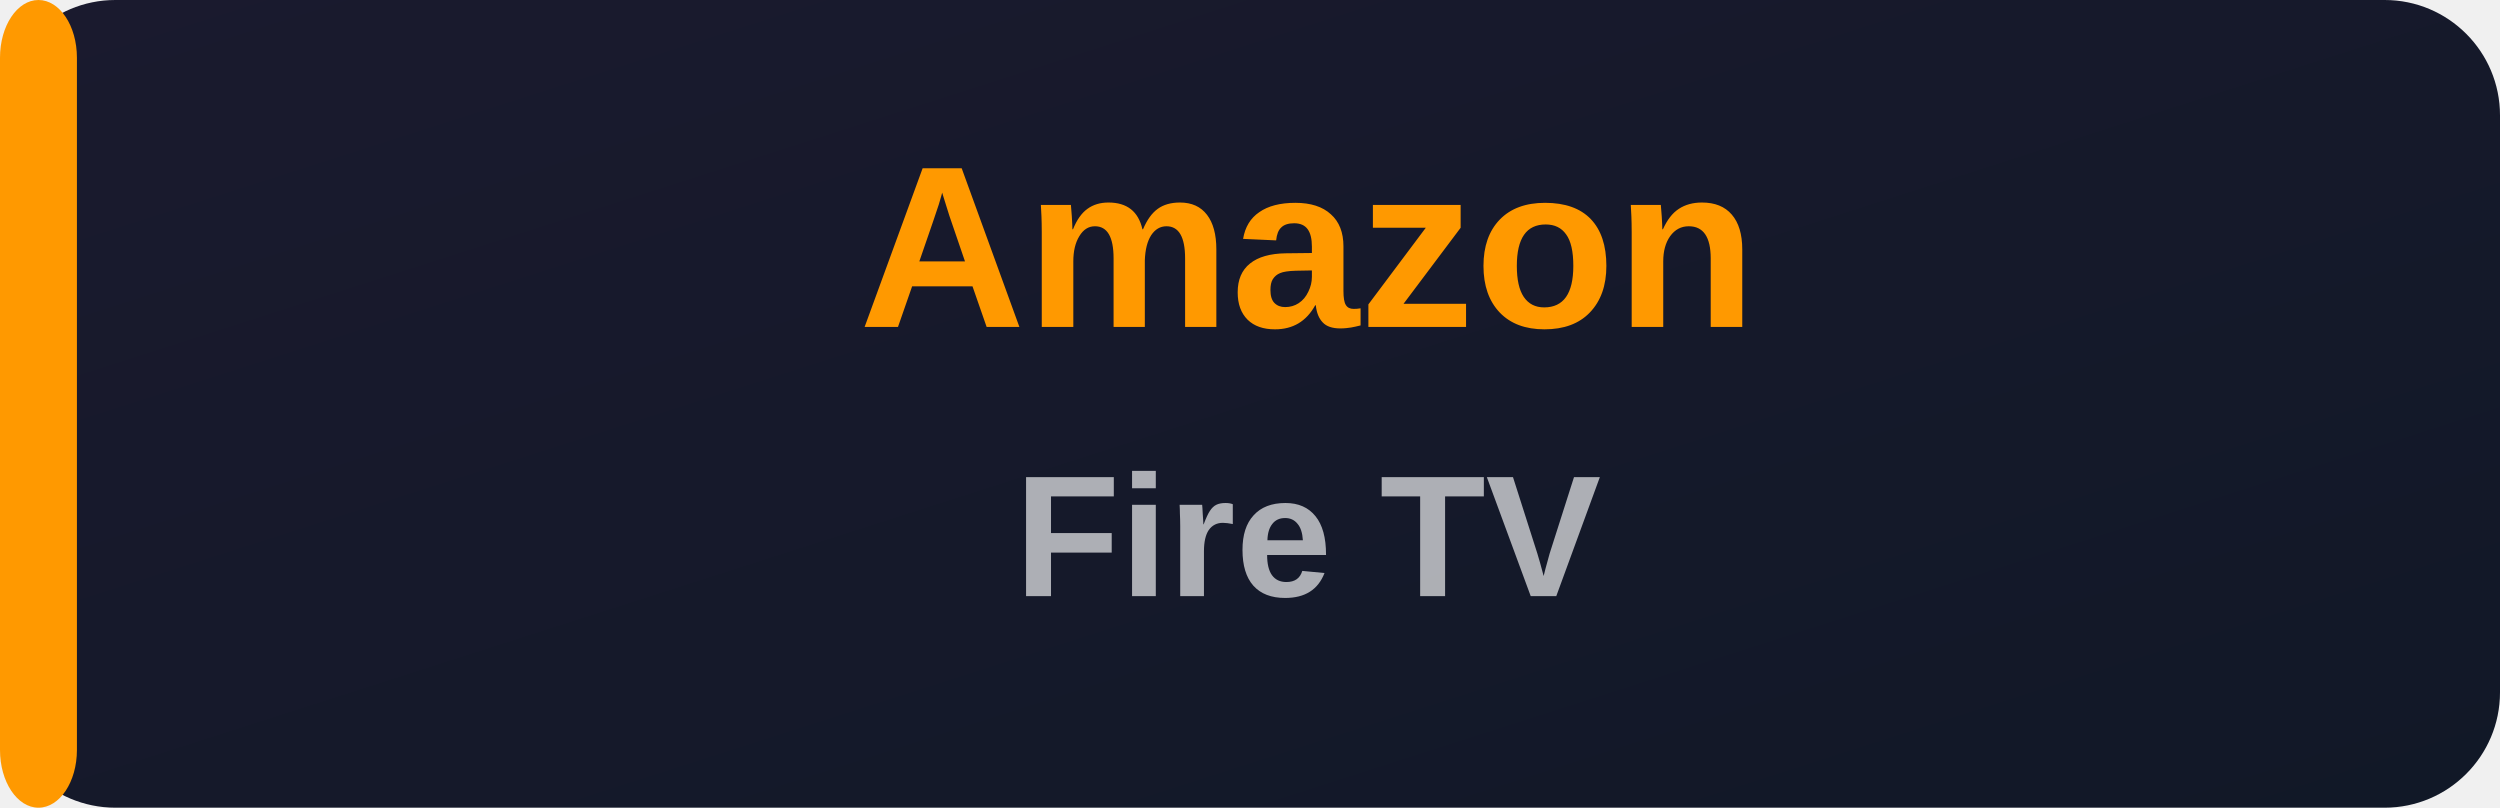
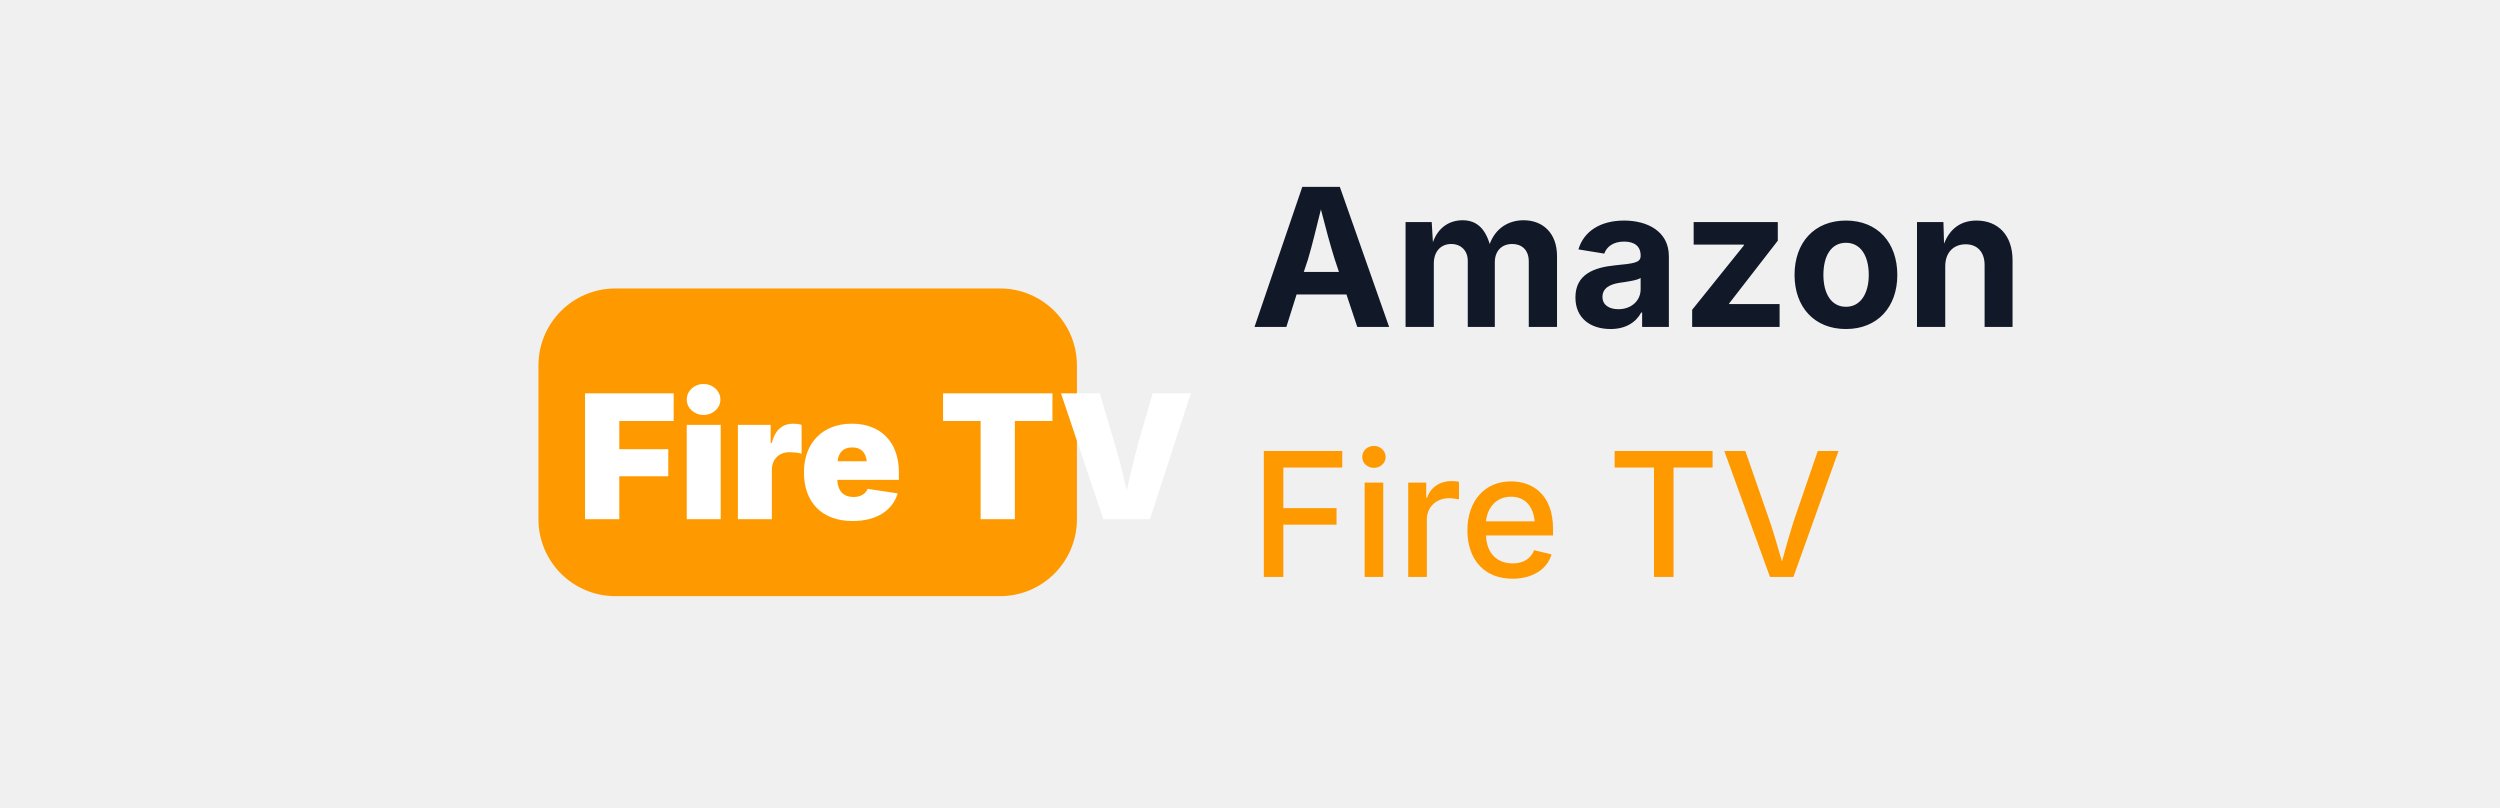
<svg xmlns="http://www.w3.org/2000/svg" width="130" height="42" viewBox="0 0 130 42">
-   <defs>
-     <linearGradient id="bg" x1="0" y1="0" x2="1" y2="1">
-       <stop offset="0%" stop-color="#1a1a2e" />
-       <stop offset="100%" stop-color="#111827" />
-     </linearGradient>
-   </defs>
-   <rect width="130" height="42" fill="url(#bg)" rx="6" />
-   <rect x="0" y="0" width="4" height="42" fill="#FF9900" rx="3" />
-   <text x="68" y="17" text-anchor="middle" font-family="Arial,Helvetica,sans-serif" font-size="12" font-weight="900" fill="#FF9900">Amazon</text>
-   <text x="68" y="31" text-anchor="middle" font-family="Arial,Helvetica,sans-serif" font-size="9" font-weight="600" fill="rgba(255,255,255,0.65)">Fire TV</text>
+   <rect x="28" y="15" width="28" height="16" rx="4" fill="#FF9900" />
+   <text x="30" y="27" font-family="'Inter',Arial,sans-serif" font-size="9" font-weight="900" fill="#fff">Fire TV</text>
+   <text x="65" y="17" font-family="'Inter','DM Sans',Arial,sans-serif" font-size="10" font-weight="700" fill="#111827">Amazon</text>
+   <text x="65" y="30" font-family="'Inter','DM Sans',Arial,sans-serif" font-size="9" font-weight="500" fill="#FF9900">Fire TV</text>
</svg>
